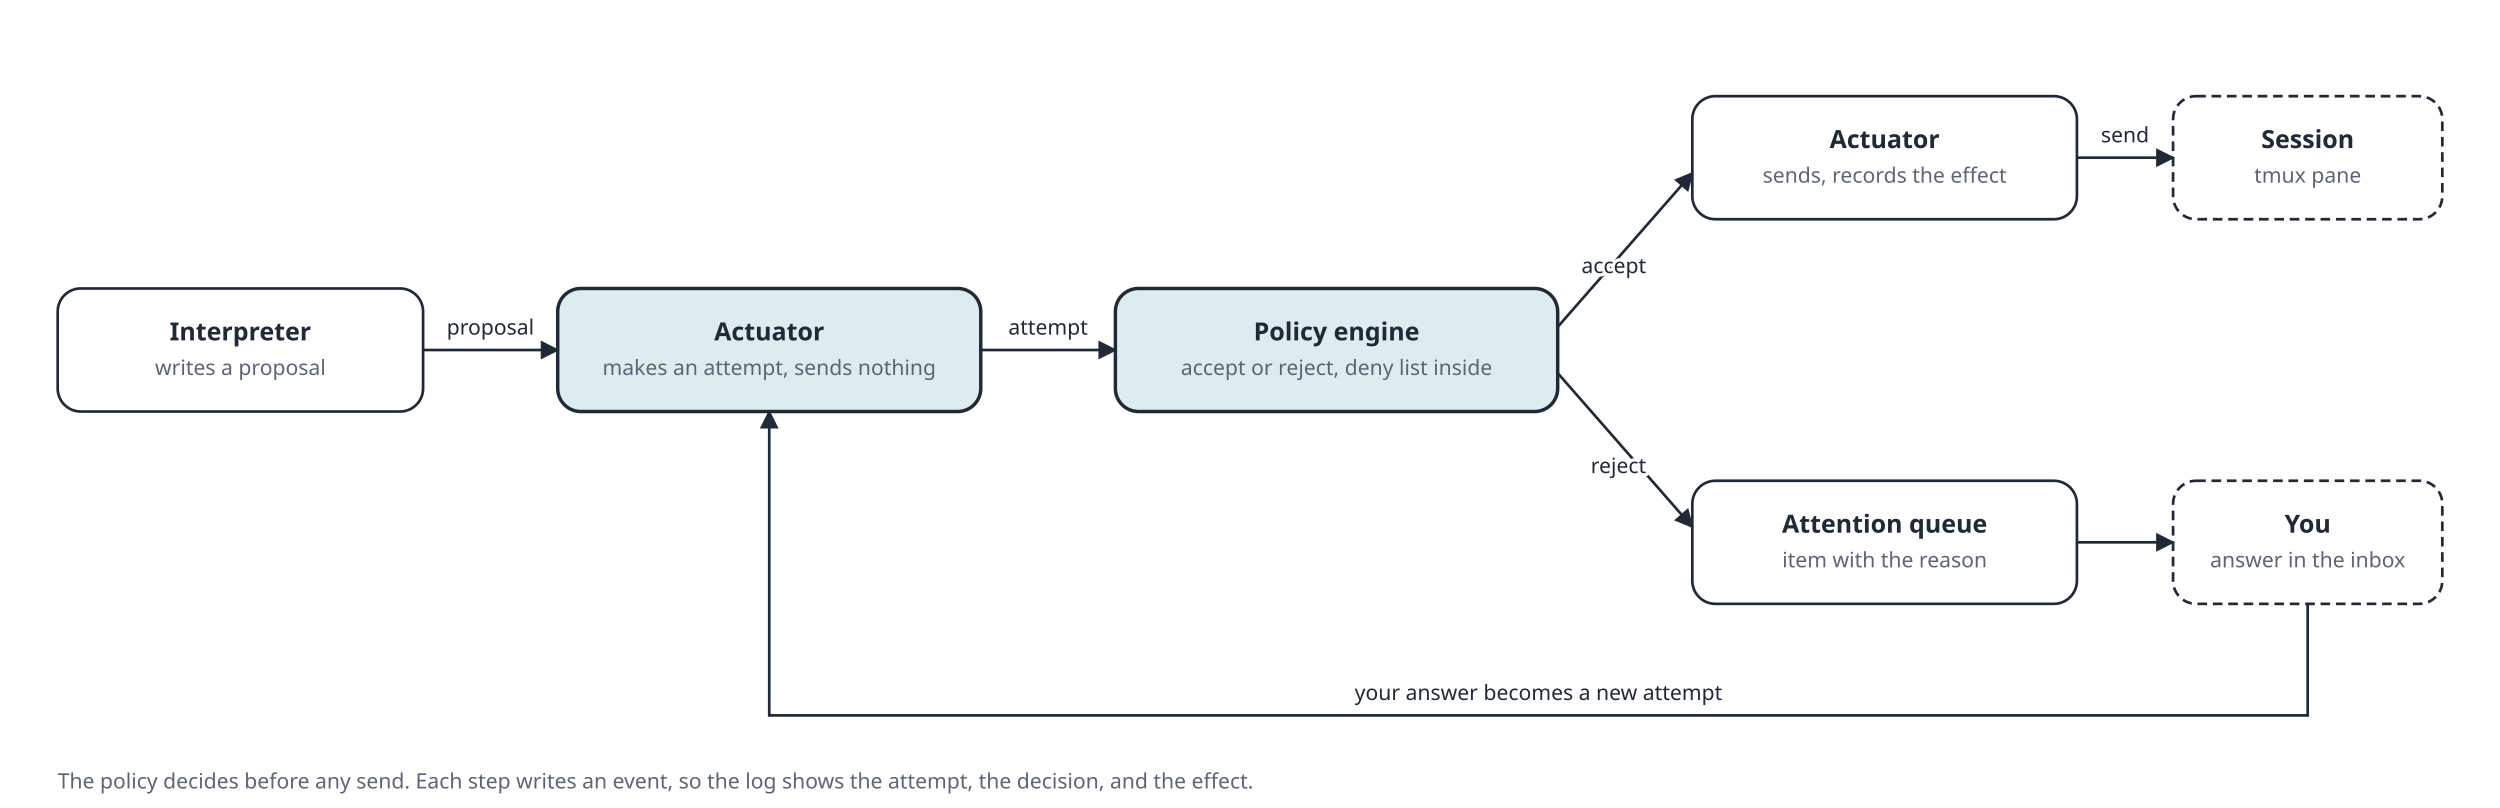
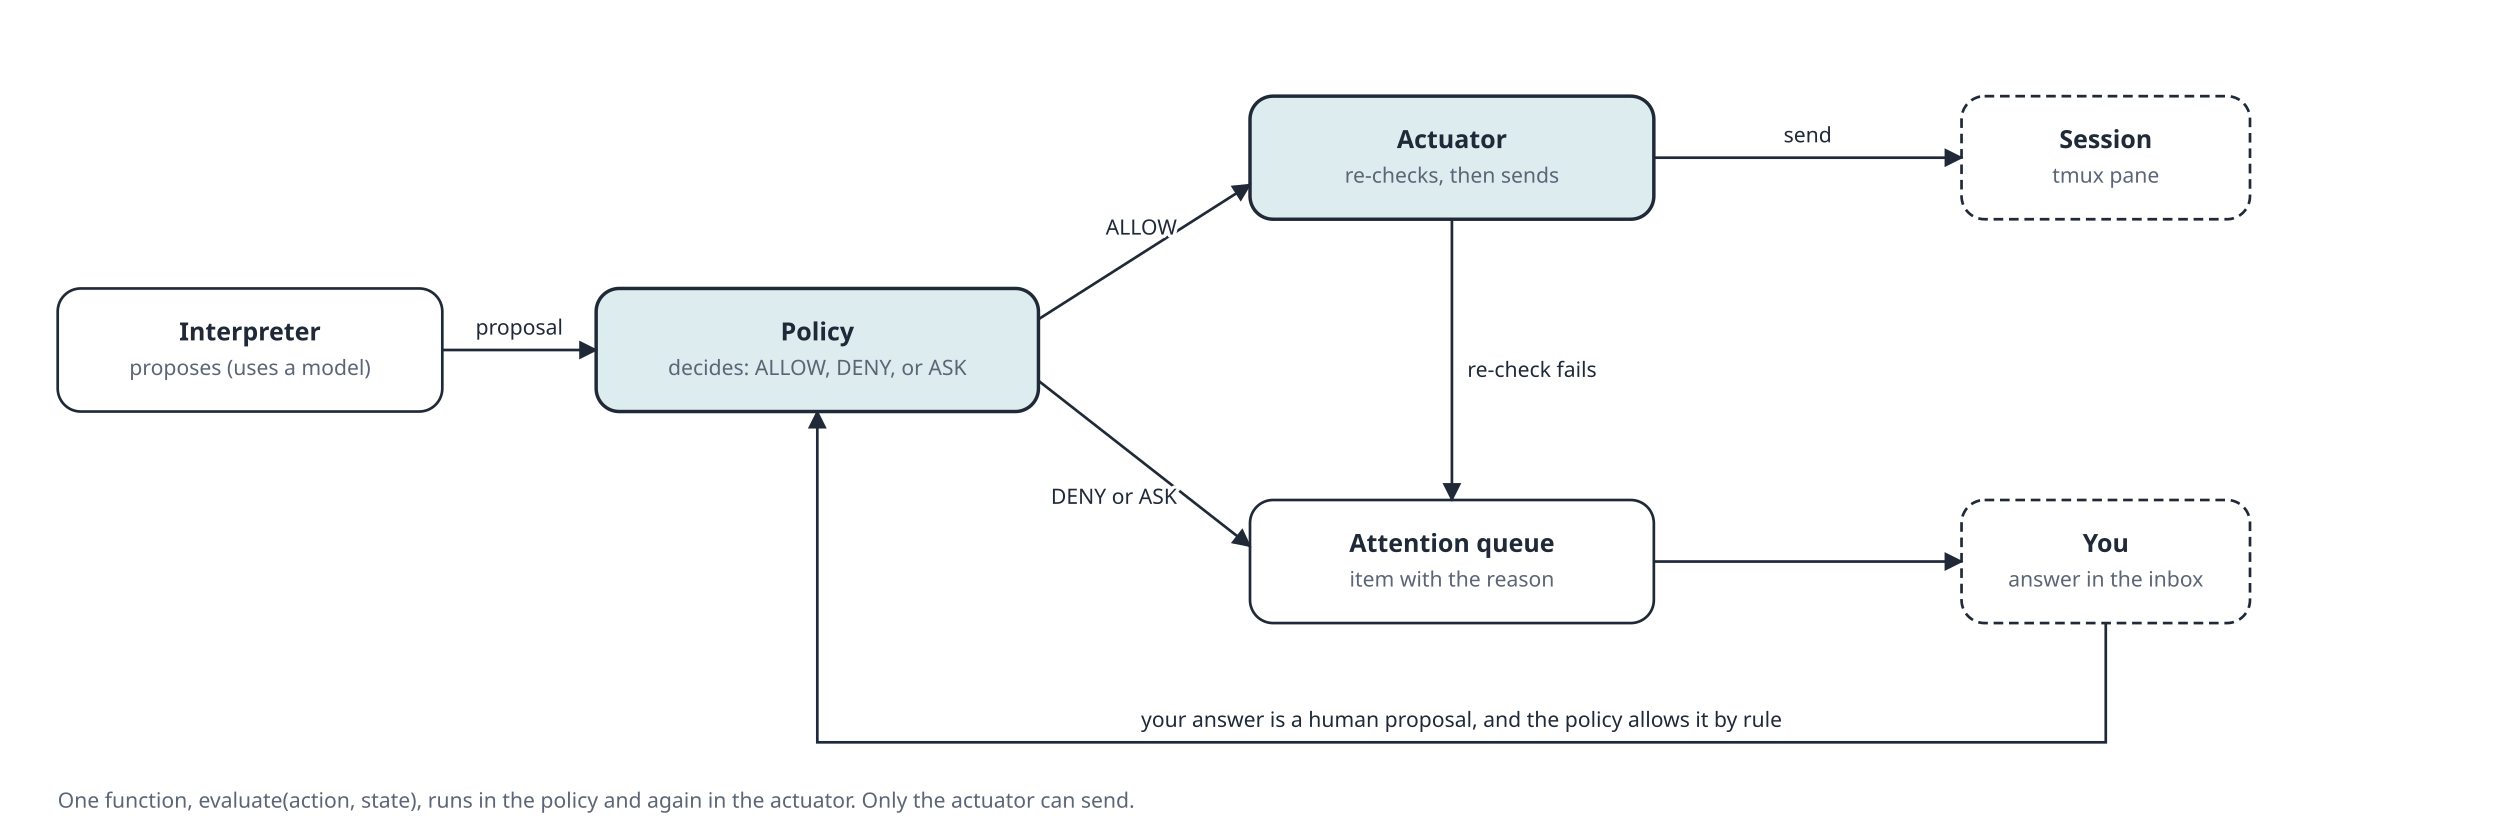
- <svg xmlns="http://www.w3.org/2000/svg" viewBox="0 0 1300 420" role="img" aria-labelledby="loop-t loop-d">
+ <svg xmlns="http://www.w3.org/2000/svg" viewBox="0 0 1300 430" role="img" aria-labelledby="loop2-t loop2-d">
  <style>
.bd{fill:var(--svg-bd,none);stroke:var(--svg-bd-line,#9aa4b2);stroke-width:1.2;stroke-dasharray:6 4}
.bt{font:600 12px system-ui,sans-serif;fill:var(--svg-muted,#5b6575);letter-spacing:.06em;text-transform:uppercase}
.nr{fill:var(--svg-node,#ffffff);stroke:var(--svg-ink,#1f2937);stroke-width:1.4}
.nh{fill:var(--svg-hi,#dcecef);stroke:var(--svg-ink,#1f2937);stroke-width:1.8}
.nx{fill:var(--svg-node,#ffffff);stroke:var(--svg-ink,#1f2937);stroke-width:1.4;stroke-dasharray:5 3}
.nt{font:600 13px system-ui,sans-serif;fill:var(--svg-ink,#1f2937)}
.ns{font:400 11px system-ui,sans-serif;fill:var(--svg-muted,#5b6575)}
.ed{fill:none;stroke:var(--svg-ink,#1f2937);stroke-width:1.4;marker-end:url(#arr)}
.el{font:400 11px system-ui,sans-serif;fill:var(--svg-ink,#1f2937);paint-order:stroke;stroke:var(--svg-page,#ffffff);stroke-width:3.5px;stroke-linejoin:round}
.ar{fill:var(--svg-ink,#1f2937)}
</style>
  <defs>
    <marker id="arr" viewBox="0 0 10 10" refX="9" refY="5" markerWidth="7" markerHeight="7" orient="auto-start-reverse">
      <path class="ar" d="M0,0 L10,5 L0,10 z" />
    </marker>
  </defs>
  <g id="n-int">
-     <rect class="nr" x="30" y="150" width="190" height="64" rx="12" />
-     <text class="nt" x="125.0" y="177" text-anchor="middle">Interpreter</text>
-     <text class="ns" x="125.0" y="195" text-anchor="middle">writes a proposal</text>
-   </g>
-   <g id="n-att">
-     <rect class="nh" x="290" y="150" width="220" height="64" rx="12" />
-     <text class="nt" x="400.0" y="177" text-anchor="middle">Actuator</text>
-     <text class="ns" x="400.0" y="195" text-anchor="middle">makes an attempt, sends nothing</text>
+     <rect class="nr" x="30" y="150" width="200" height="64" rx="12" />
+     <text class="nt" x="130.0" y="177" text-anchor="middle">Interpreter</text>
+     <text class="ns" x="130.0" y="195" text-anchor="middle">proposes (uses a model)</text>
  </g>
  <g id="n-pol">
-     <rect class="nh" x="580" y="150" width="230" height="64" rx="12" />
-     <text class="nt" x="695.0" y="177" text-anchor="middle">Policy engine</text>
-     <text class="ns" x="695.0" y="195" text-anchor="middle">accept or reject, deny list inside</text>
+     <rect class="nh" x="310" y="150" width="230" height="64" rx="12" />
+     <text class="nt" x="425.0" y="177" text-anchor="middle">Policy</text>
+     <text class="ns" x="425.0" y="195" text-anchor="middle">decides: ALLOW, DENY, or ASK</text>
  </g>
-   <g id="n-exe">
-     <rect class="nr" x="880" y="50" width="200" height="64" rx="12" />
-     <text class="nt" x="980.0" y="77" text-anchor="middle">Actuator</text>
-     <text class="ns" x="980.0" y="95" text-anchor="middle">sends, records the effect</text>
+   <g id="n-act">
+     <rect class="nh" x="650" y="50" width="210" height="64" rx="12" />
+     <text class="nt" x="755.0" y="77" text-anchor="middle">Actuator</text>
+     <text class="ns" x="755.0" y="95" text-anchor="middle">re-checks, then sends</text>
  </g>
  <g id="n-ses">
-     <rect class="nx" x="1130" y="50" width="140" height="64" rx="12" />
-     <text class="nt" x="1200.0" y="77" text-anchor="middle">Session</text>
-     <text class="ns" x="1200.0" y="95" text-anchor="middle">tmux pane</text>
+     <rect class="nx" x="1020" y="50" width="150" height="64" rx="12" />
+     <text class="nt" x="1095.0" y="77" text-anchor="middle">Session</text>
+     <text class="ns" x="1095.0" y="95" text-anchor="middle">tmux pane</text>
  </g>
  <g id="n-que">
-     <rect class="nr" x="880" y="250" width="200" height="64" rx="12" />
-     <text class="nt" x="980.0" y="277" text-anchor="middle">Attention queue</text>
-     <text class="ns" x="980.0" y="295" text-anchor="middle">item with the reason</text>
+     <rect class="nr" x="650" y="260" width="210" height="64" rx="12" />
+     <text class="nt" x="755.0" y="287" text-anchor="middle">Attention queue</text>
+     <text class="ns" x="755.0" y="305" text-anchor="middle">item with the reason</text>
  </g>
  <g id="n-hum">
-     <rect class="nx" x="1130" y="250" width="140" height="64" rx="12" />
-     <text class="nt" x="1200.0" y="277" text-anchor="middle">You</text>
-     <text class="ns" x="1200.0" y="295" text-anchor="middle">answer in the inbox</text>
+     <rect class="nx" x="1020" y="260" width="150" height="64" rx="12" />
+     <text class="nt" x="1095.0" y="287" text-anchor="middle">You</text>
+     <text class="ns" x="1095.0" y="305" text-anchor="middle">answer in the inbox</text>
  </g>
-   <path class="ed" d="M220,182 H290" />
-   <text class="el" x="255" y="174" text-anchor="middle">proposal</text>
-   <path class="ed" d="M510,182 H580" />
-   <text class="el" x="545" y="174" text-anchor="middle">attempt</text>
-   <path class="ed" d="M810,170 L880,90" />
-   <text class="el" x="856" y="142" text-anchor="end">accept</text>
-   <path class="ed" d="M810,194 L880,274" />
-   <text class="el" x="856" y="246" text-anchor="end">reject</text>
-   <path class="ed" d="M1080,82 H1130" />
-   <text class="el" x="1105" y="74" text-anchor="middle">send</text>
-   <path class="ed" d="M1080,282 H1130" />
-   <path class="ed" d="M1200,314 V372 H400 V214" />
-   <text class="el" x="800" y="364" text-anchor="middle">your answer becomes a new attempt</text>
-   <text class="ns" x="30" y="410" text-anchor="start">The policy decides before any send. Each step writes an event, so the log shows the attempt, the decision, and the effect.</text>
+   <path class="ed" d="M230,182 H310" />
+   <text class="el" x="270" y="174" text-anchor="middle">proposal</text>
+   <path class="ed" d="M540,166 L650,96" />
+   <text class="el" x="612" y="122" text-anchor="end">ALLOW</text>
+   <path class="ed" d="M540,198 L650,284" />
+   <text class="el" x="612" y="262" text-anchor="end">DENY or ASK</text>
+   <path class="ed" d="M860,82 H1020" />
+   <text class="el" x="940" y="74" text-anchor="middle">send</text>
+   <path class="ed" d="M755,114 V260" />
+   <text class="el" x="763" y="196" text-anchor="start">re-check fails</text>
+   <path class="ed" d="M860,292 H1020" />
+   <path class="ed" d="M1095,324 V386 H425 V214" />
+   <text class="el" x="760" y="378" text-anchor="middle">your answer is a human proposal, and the policy allows it by rule</text>
+   <text class="ns" x="30" y="420" text-anchor="start">One function, evaluate(action, state), runs in the policy and again in the actuator. Only the actuator can send.</text>
</svg>
